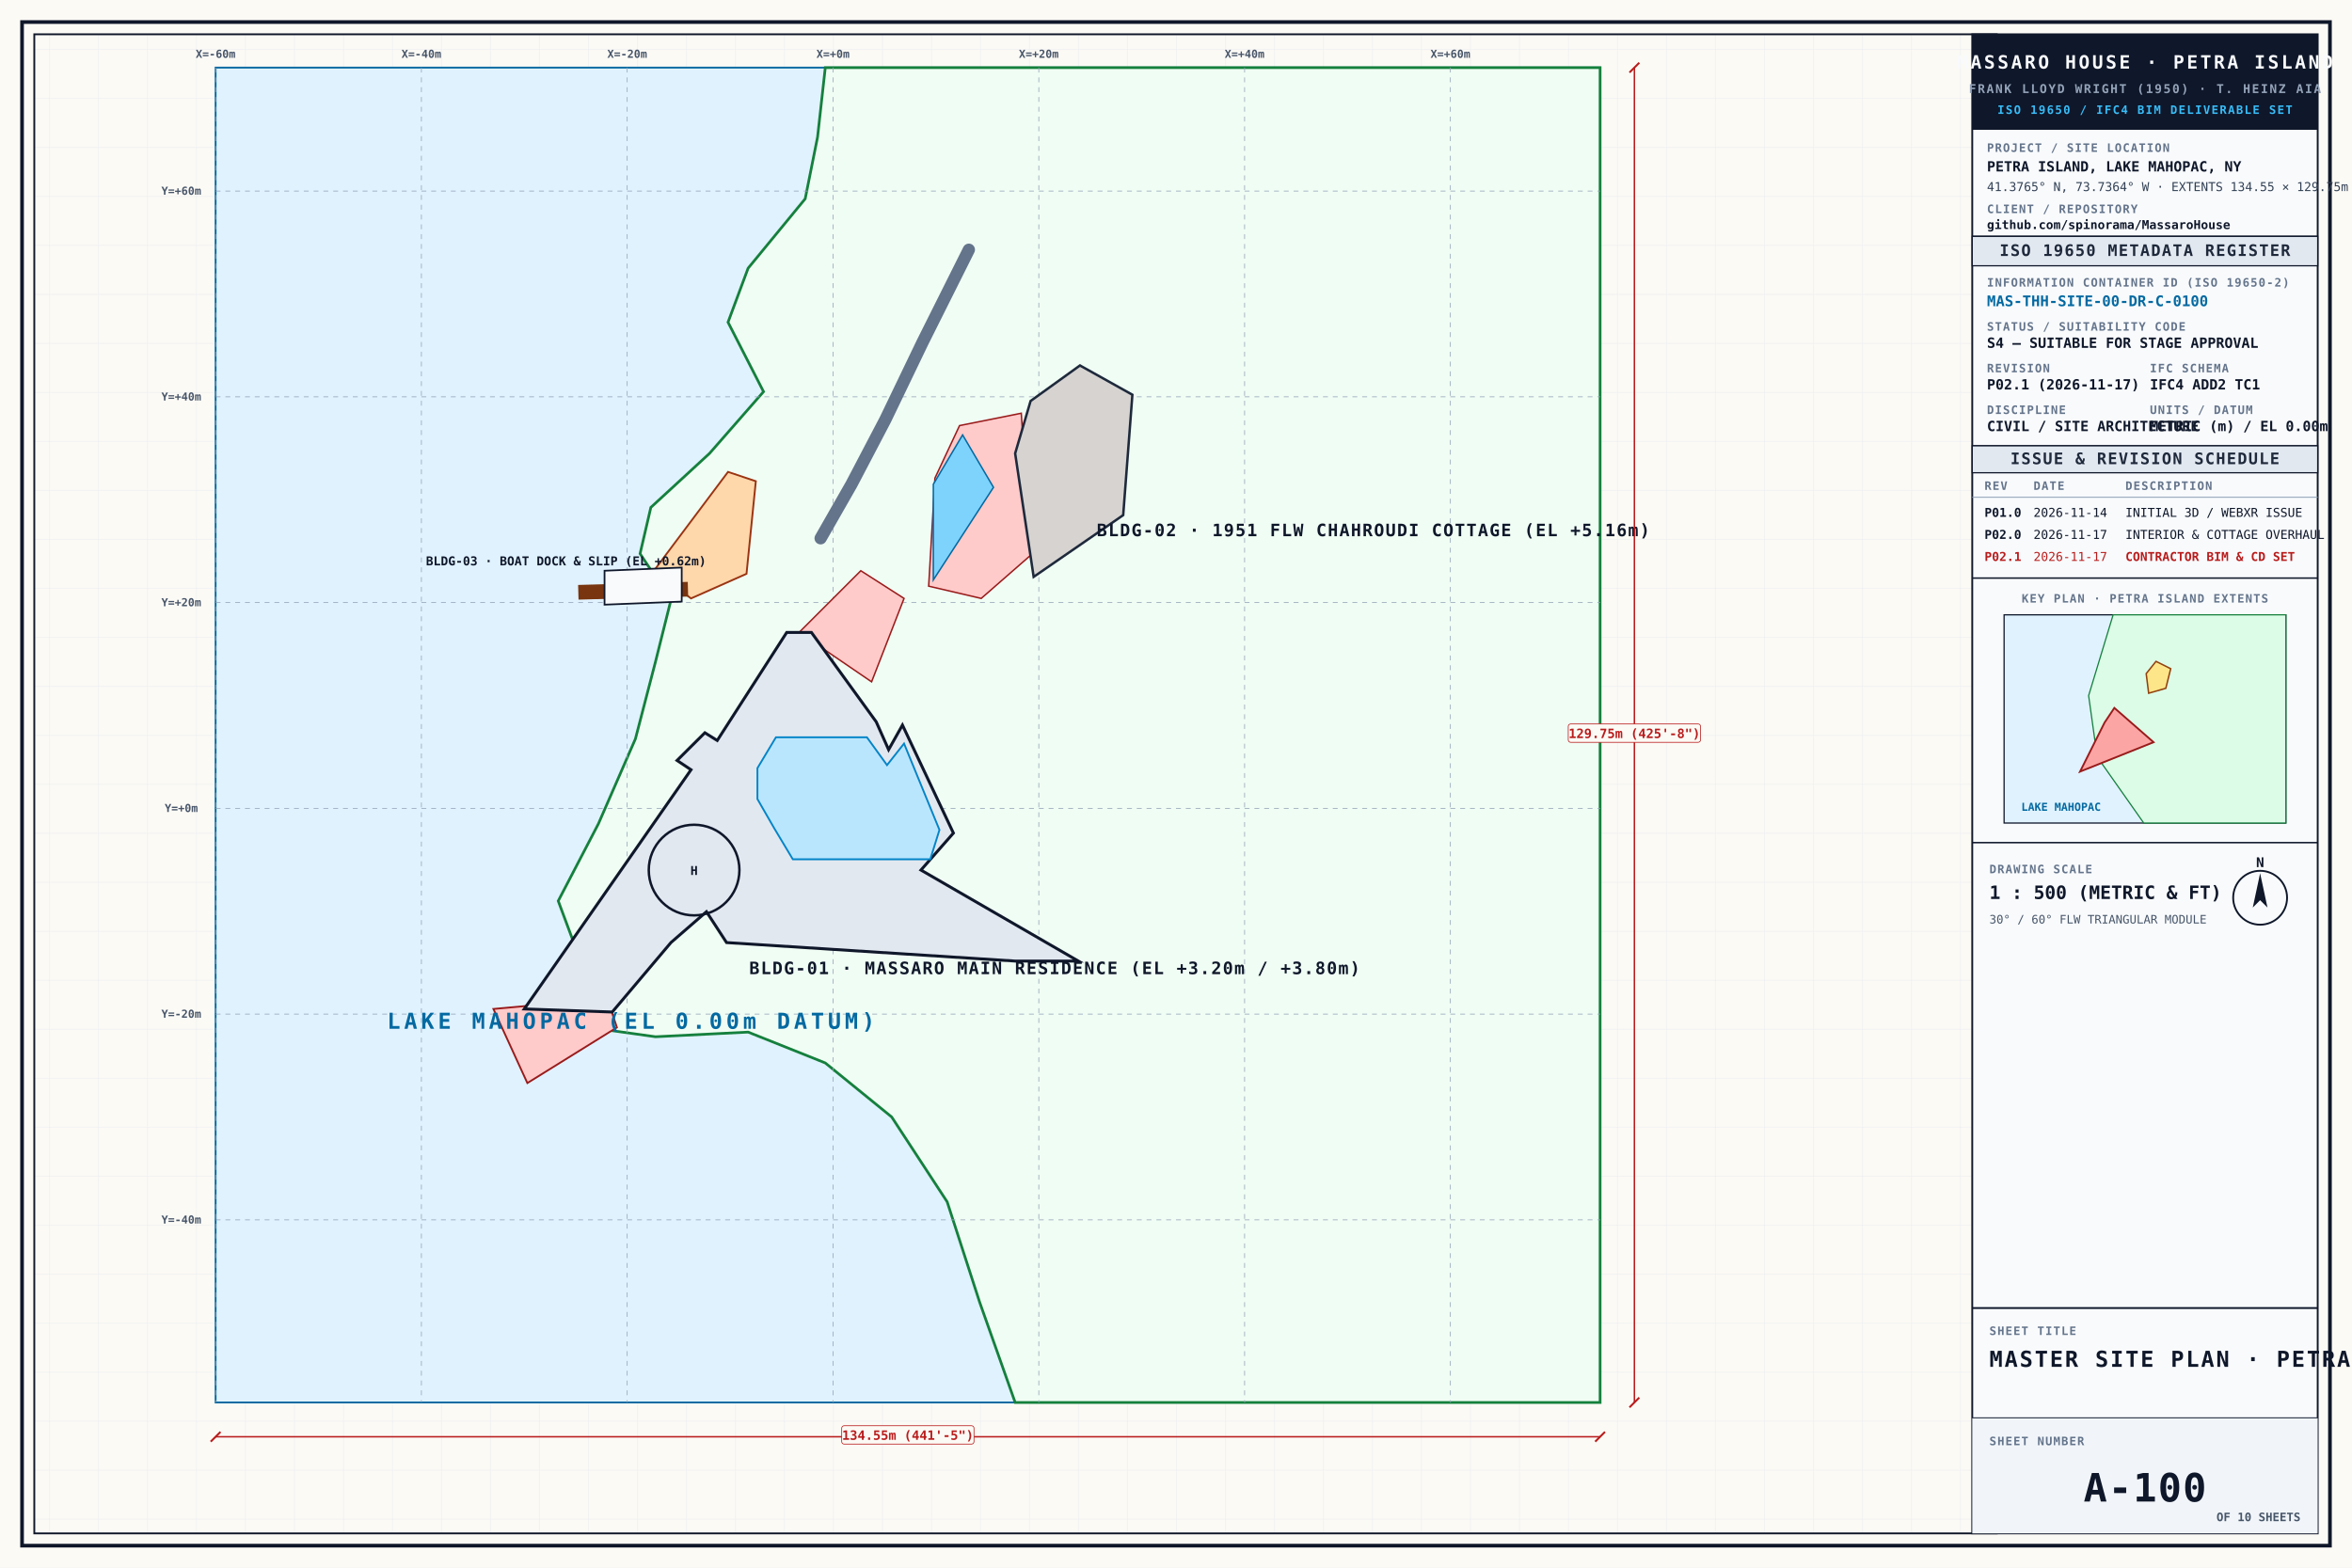
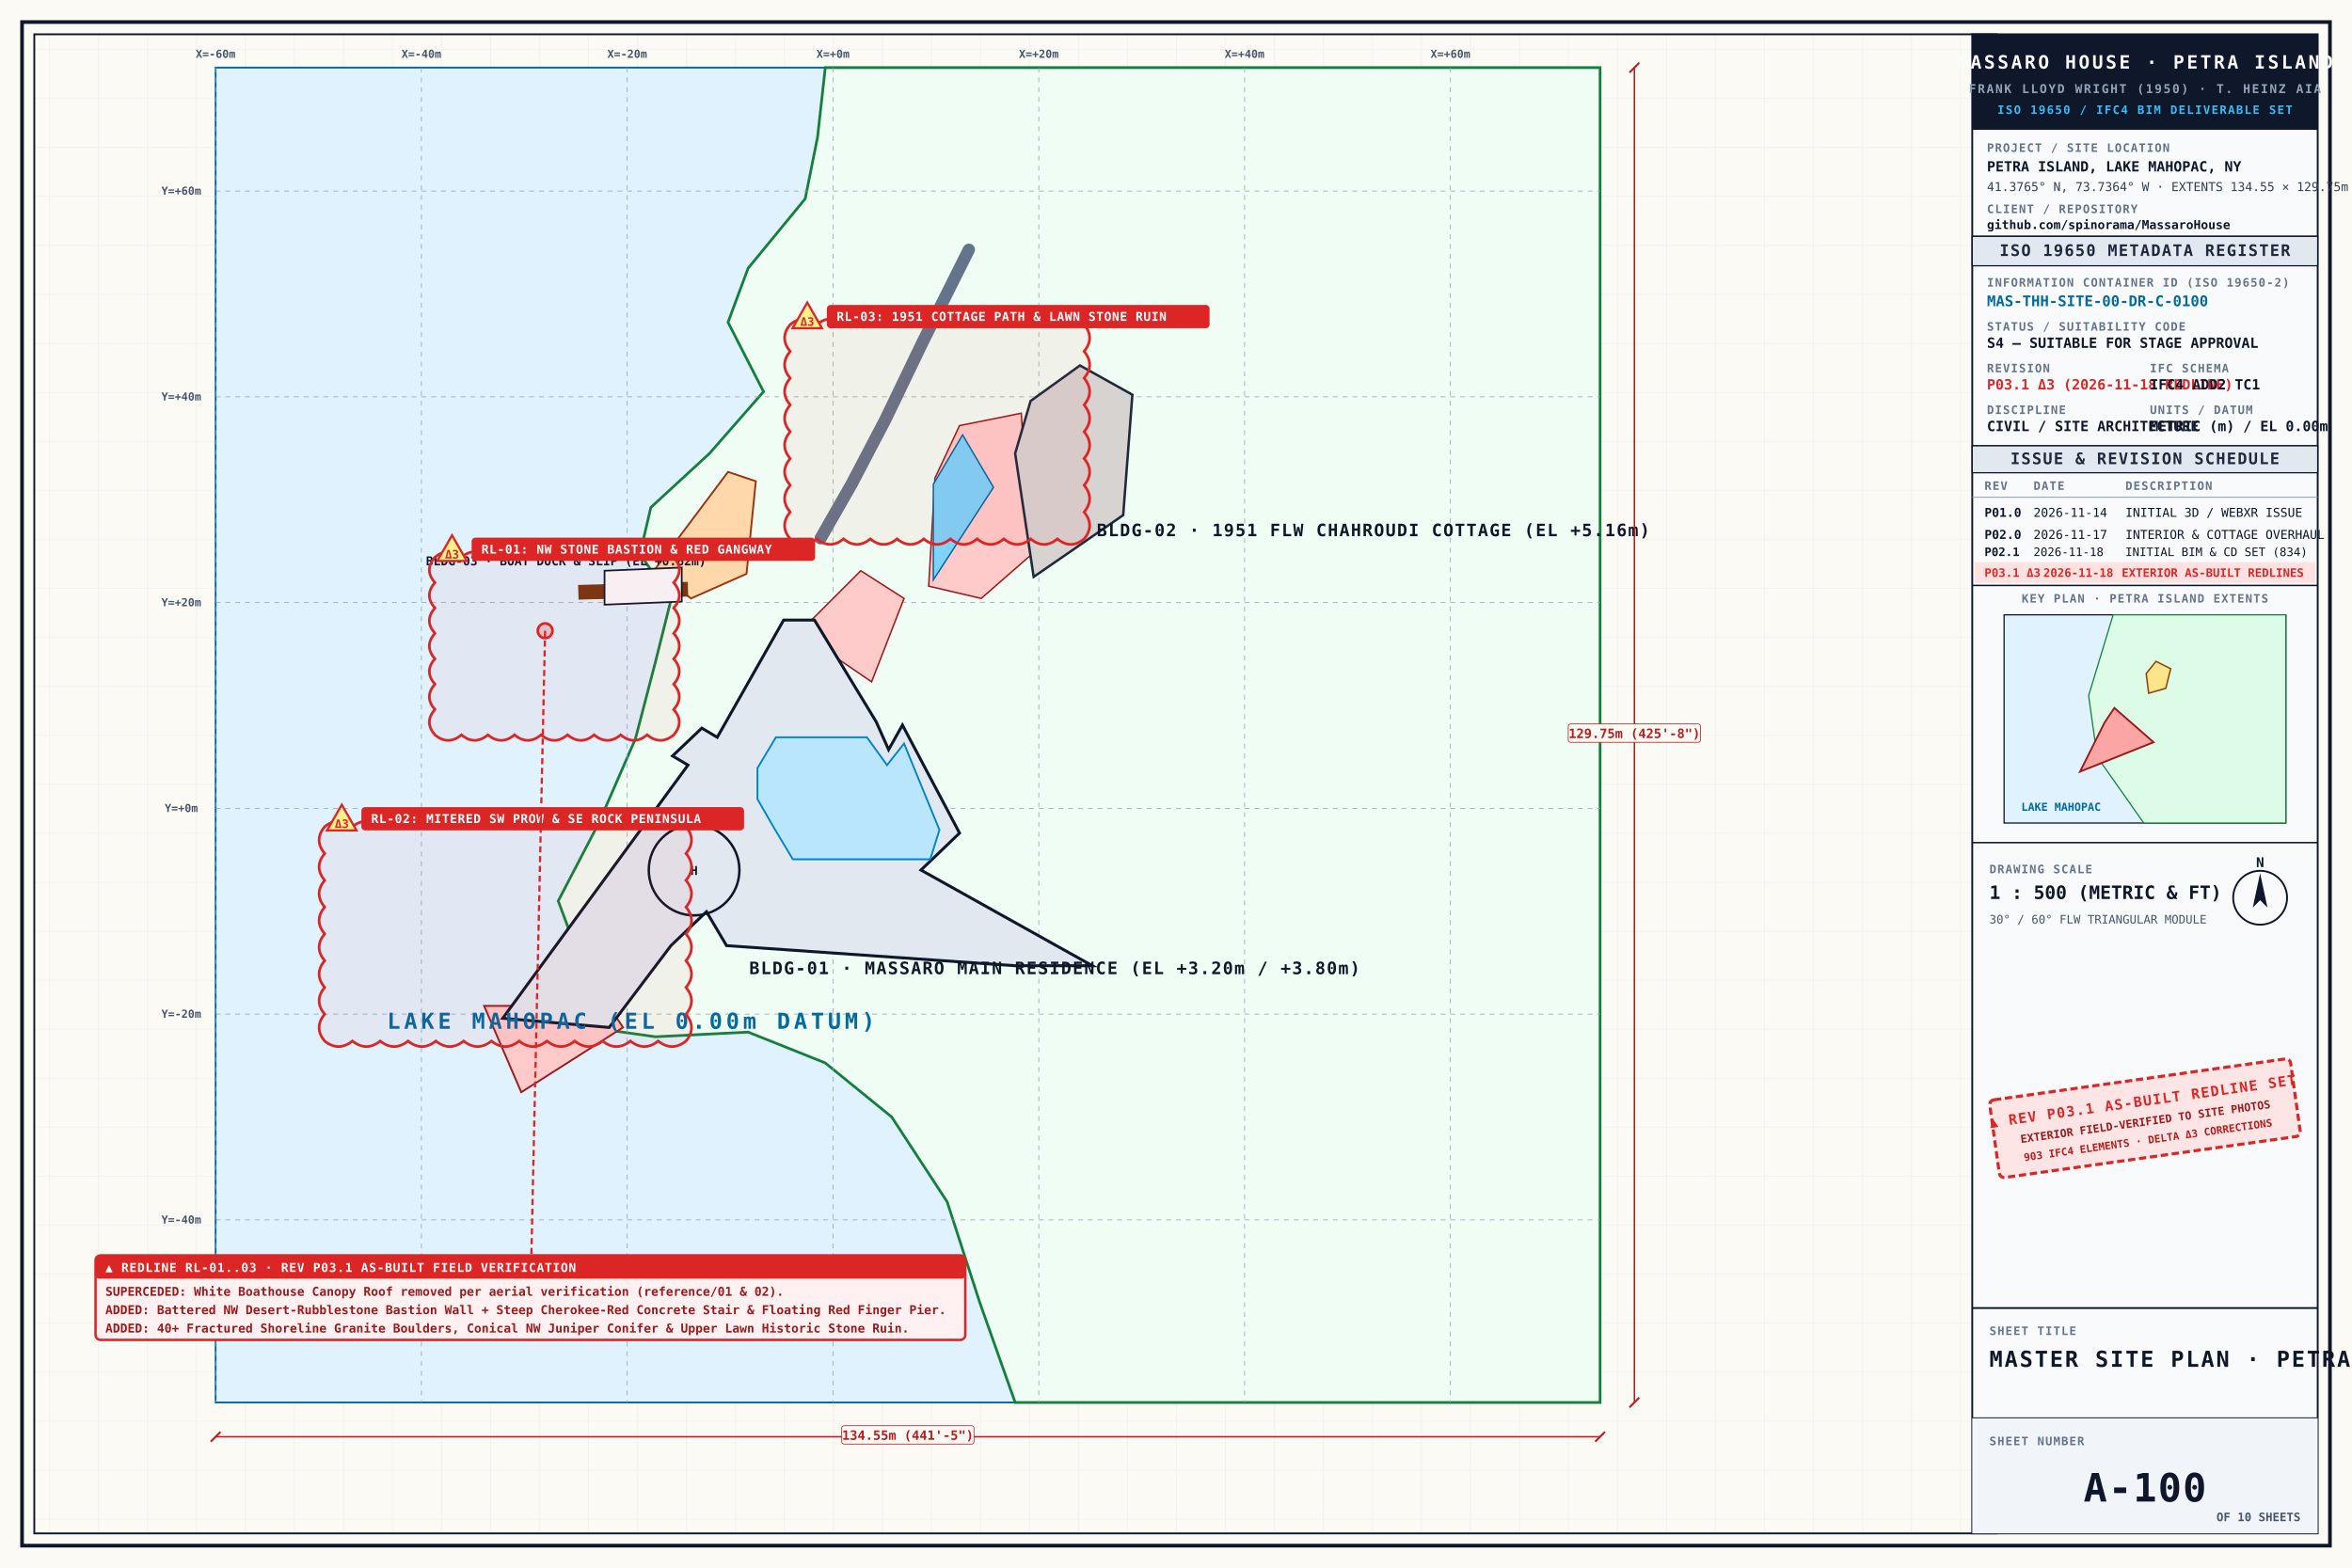
<svg xmlns="http://www.w3.org/2000/svg" viewBox="0 0 1920 1280" width="1920" height="1280">
  <defs>
    <pattern id="hatch-masonry" width="8" height="8" patternTransform="rotate(45 0 0)" patternUnits="userSpaceOnUse">
      <line x1="0" y1="0" x2="0" y2="8" stroke="#1e293b" stroke-width="1.2" />
    </pattern>
    <pattern id="hatch-rock" width="12" height="12" patternTransform="rotate(-30 0 0)" patternUnits="userSpaceOnUse">
      <line x1="0" y1="0" x2="8" y2="0" stroke="#475569" stroke-width="1.0" />
      <line x1="0" y1="6" x2="12" y2="6" stroke="#64748b" stroke-width="0.8" />
    </pattern>
    <pattern id="hatch-earth" width="10" height="10" patternTransform="rotate(60 0 0)" patternUnits="userSpaceOnUse">
      <line x1="0" y1="0" x2="0" y2="10" stroke="#64748b" stroke-width="0.9" />
    </pattern>
    <pattern id="grid-flw" width="40" height="40" patternUnits="userSpaceOnUse">
      <path d="M 40 0 L 0 0 0 40" fill="none" stroke="#e2e8f0" stroke-width="0.6" />
    </pattern>
    <style>
      text { font-family: 'DIN Alternate', 'Bahnschrift', 'Roboto Mono', 'Consolas', monospace; fill: #0f172a; }
      .tb-h1 { font-size: 18px; font-weight: 700; letter-spacing: 1.5px; }
      .tb-h2 { font-size: 13px; font-weight: 700; letter-spacing: 1px; fill: #1e293b; }
      .tb-lbl { font-size: 9.5px; font-weight: 600; fill: #64748b; letter-spacing: 0.8px; }
      .tb-val { font-size: 11.5px; font-weight: 700; fill: #0f172a; }
      .sheet-num { font-size: 32px; font-weight: 800; fill: #0f172a; letter-spacing: 1px; }
      .dim-txt { font-size: 10.5px; font-weight: 700; fill: #b91c1c; text-anchor: middle; }
      .tag-txt { font-size: 10px; font-weight: 700; fill: #0f172a; text-anchor: middle; }
      .sub-txt { font-size: 9px; font-weight: 600; fill: #475569; text-anchor: middle; }
      .note-txt { font-size: 11px; fill: #1e293b; }
      .hdr-txt { font-size: 14px; font-weight: 700; fill: #0f172a; letter-spacing: 1px; }
    </style>
  </defs>
  <rect x="0" y="0" width="1920" height="1280" fill="#fcfaf5" />
  <rect x="28" y="28" width="1602" height="1224" fill="url(#grid-flw)" />
  <rect x="18" y="18" width="1884" height="1244" fill="none" stroke="#0f172a" stroke-width="3.0" />
  <rect x="28" y="28" width="1602" height="1224" fill="none" stroke="#0f172a" stroke-width="1.5" />
  <g transform="translate(1610, 28)">
    <rect x="0" y="0" width="282" height="1224" fill="#f8fafc" stroke="#0f172a" stroke-width="1.5" />
    <rect x="0" y="0" width="282" height="78" fill="#0f172a" />
    <text x="141" y="28" text-anchor="middle" style="font-size:15px;font-weight:800;fill:#f8fafc;letter-spacing:2px;">MASSARO HOUSE · PETRA ISLAND</text>
    <text x="141" y="48" text-anchor="middle" style="font-size:10px;font-weight:600;fill:#94a3b8;letter-spacing:1.2px;">FRANK LLOYD WRIGHT (1950) · T. HEINZ AIA</text>
    <text x="141" y="65" text-anchor="middle" style="font-size:9.5px;font-weight:700;fill:#38bdf8;letter-spacing:1px;">ISO 19650 / IFC4 BIM DELIVERABLE SET</text>
    <line x1="0" y1="165" x2="282" y2="165" stroke="#0f172a" stroke-width="1.2" />
    <text x="12" y="96" class="tb-lbl">PROJECT / SITE LOCATION</text>
    <text x="12" y="112" class="tb-val">PETRA ISLAND, LAKE MAHOPAC, NY</text>
    <text x="12" y="128" style="font-size:10px;fill:#334155;">41.3765° N, 73.7364° W · EXTENTS 134.55 × 129.75m</text>
    <text x="12" y="146" class="tb-lbl">CLIENT / REPOSITORY</text>
    <text x="12" y="159" style="font-size:10px;font-weight:700;fill:#0f172a;">github.com/spinorama/MassaroHouse</text>
    <rect x="0" y="165" width="282" height="24" fill="#e2e8f0" stroke="#0f172a" stroke-width="1.0" />
    <text x="141" y="181" text-anchor="middle" class="tb-h2">ISO 19650 METADATA REGISTER</text>
    <text x="12" y="206" class="tb-lbl">INFORMATION CONTAINER ID (ISO 19650-2)</text>
    <text x="12" y="222" style="font-size:12px;font-weight:800;fill:#0369a1;">MAS-THH-SITE-00-DR-C-0100</text>
    <text x="12" y="242" class="tb-lbl">STATUS / SUITABILITY CODE</text>
    <text x="12" y="256" class="tb-val">S4 — SUITABLE FOR STAGE APPROVAL</text>
    <text x="12" y="276" class="tb-lbl">REVISION</text>
-     <text x="12" y="290" class="tb-val">P02.1 (2026-11-17)</text>
+     <text x="12" y="290" style="font-size:11.5px;font-weight:800;fill:#dc2626;">P03.1 Δ3 (2026-11-18 REDLINE)</text>
    <text x="145" y="276" class="tb-lbl">IFC SCHEMA</text>
    <text x="145" y="290" class="tb-val">IFC4 ADD2 TC1</text>
    <text x="12" y="310" class="tb-lbl">DISCIPLINE</text>
    <text x="12" y="324" class="tb-val">CIVIL / SITE ARCHITECTURE</text>
    <text x="145" y="310" class="tb-lbl">UNITS / DATUM</text>
    <text x="145" y="324" class="tb-val">METRIC (m) / EL 0.00m</text>
    <line x1="0" y1="336" x2="282" y2="336" stroke="#0f172a" stroke-width="1.2" />
    <rect x="0" y="336" width="282" height="22" fill="#e2e8f0" stroke="#0f172a" stroke-width="1.0" />
    <text x="141" y="351" text-anchor="middle" class="tb-h2">ISSUE &amp; REVISION SCHEDULE</text>
    <text x="10" y="372" class="tb-lbl">REV</text>
    <text x="50" y="372" class="tb-lbl">DATE</text>
    <text x="125" y="372" class="tb-lbl">DESCRIPTION</text>
    <line x1="0" y1="378" x2="282" y2="378" stroke="#94a3b8" stroke-width="0.8" />
    <text x="10" y="394" style="font-size:10px;font-weight:700;">P01.0</text>
    <text x="50" y="394" style="font-size:10px;">2026-11-14</text>
    <text x="125" y="394" style="font-size:10px;">INITIAL 3D / WEBXR ISSUE</text>
    <text x="10" y="412" style="font-size:10px;font-weight:700;">P02.0</text>
    <text x="50" y="412" style="font-size:10px;">2026-11-17</text>
    <text x="125" y="412" style="font-size:10px;">INTERIOR &amp; COTTAGE OVERHAUL</text>
-     <text x="10" y="430" style="font-size:10px;font-weight:700;fill:#b91c1c;">P02.1</text>
-     <text x="50" y="430" style="font-size:10px;fill:#b91c1c;">2026-11-17</text>
-     <text x="125" y="430" style="font-size:10px;font-weight:700;fill:#b91c1c;">CONTRACTOR BIM &amp; CD SET</text>
-     <line x1="0" y1="444" x2="282" y2="444" stroke="#0f172a" stroke-width="1.2" />
+     <text x="10" y="426" style="font-size:9.5px;font-weight:700;">P02.1</text>
+     <text x="50" y="426" style="font-size:9.5px;">2026-11-18</text>
+     <text x="125" y="426" style="font-size:9.5px;">INITIAL BIM &amp; CD SET (834)</text>
+     <rect x="2" y="431" width="278" height="17" fill="#fee2e2" />
+     <text x="10" y="443" style="font-size:9.5px;font-weight:800;fill:#dc2626;">P03.1 Δ3</text>
+     <text x="58" y="443" style="font-size:9.5px;font-weight:700;fill:#dc2626;">2026-11-18</text>
+     <text x="122" y="443" style="font-size:9.5px;font-weight:800;fill:#dc2626;">EXTERIOR AS-BUILT REDLINES</text>
+     <line x1="0" y1="450" x2="282" y2="450" stroke="#0f172a" stroke-width="1.2" />
+     <g transform="translate(141, 885) rotate(-8)">
+       <rect x="-124" y="-32" width="248" height="64" rx="4" fill="rgba(254,226,226,0.9)" stroke="#dc2626" stroke-width="2.5" stroke-dasharray="6,3" />
+       <text x="0" y="-10" text-anchor="middle" style="font-size:11.5px;font-weight:900;fill:#dc2626;letter-spacing:1px;">▲ REV P03.1 AS-BUILT REDLINE SET</text>
+       <text x="0" y="6" text-anchor="middle" style="font-size:9px;font-weight:800;fill:#991b1b;">EXTERIOR FIELD-VERIFIED TO SITE PHOTOS</text>
+       <text x="0" y="21" text-anchor="middle" style="font-size:8.5px;font-weight:700;fill:#b91c1c;">903 IFC4 ELEMENTS · DELTA Δ3 CORRECTIONS</text>
+     </g>
    <text x="141" y="464" text-anchor="middle" class="tb-lbl">KEY PLAN · PETRA ISLAND EXTENTS</text>
    <rect x="26" y="474" width="230" height="170" fill="#e0f2fe" stroke="#0f172a" stroke-width="1.0" />
    <polygon points="115,474 256,474 256,644 140,644 102,590 95,540" fill="#dcfce7" stroke="#15803d" stroke-width="1.0" />
    <polygon points="116,550 148,578 88,602 108,562" fill="#fca5a5" stroke="#991b1b" stroke-width="1.5" />
    <polygon points="150,512 162,518 158,534 144,538 142,522" fill="#fde68a" stroke="#92400e" stroke-width="1.2" />
    <text x="40" y="634" style="font-size:9px;font-weight:700;fill:#0369a1;">LAKE MAHOPAC</text>
    <line x1="0" y1="660" x2="282" y2="660" stroke="#0f172a" stroke-width="1.2" />
    <g transform="translate(235, 705)">
      <circle cx="0" cy="0" r="22" fill="none" stroke="#0f172a" stroke-width="1.5" />
      <polygon points="0,-20 -6,8 0,2 6,8" fill="#0f172a" />
      <text x="0" y="-25" text-anchor="middle" style="font-size:11px;font-weight:800;">N</text>
    </g>
    <text x="14" y="685" class="tb-lbl">DRAWING SCALE</text>
    <text x="14" y="706" style="font-size:15px;font-weight:800;">1 : 500 (METRIC &amp; FT)</text>
    <text x="14" y="726" style="font-size:9.5px;fill:#475569;">30° / 60° FLW TRIANGULAR MODULE</text>
    <line x1="0" y1="1040" x2="282" y2="1040" stroke="#0f172a" stroke-width="1.5" />
    <text x="14" y="1062" class="tb-lbl">SHEET TITLE</text>
    <text x="14" y="1088" class="tb-h1">MASTER SITE PLAN · PETRA ISLAND</text>
    <line x1="0" y1="1130" x2="282" y2="1130" stroke="#0f172a" stroke-width="1.5" />
    <rect x="0" y="1130" width="282" height="94" fill="#f1f5f9" />
    <text x="14" y="1152" class="tb-lbl">SHEET NUMBER</text>
    <text x="141" y="1198" text-anchor="middle" class="sheet-num">A-100</text>
    <text x="268" y="1214" text-anchor="end" style="font-size:9.5px;font-weight:700;fill:#475569;">OF 10 SHEETS</text>
  </g>
  <rect x="176.0" y="55.2" width="1130.2" height="1089.9" fill="#e0f2fe" stroke="#0369a1" stroke-width="1.5" />
  <polygon points="673.7,55.2 667.4,111.9 657.3,162.3 610.7,219.0 594.3,263.1 623.3,319.8 579.2,370.2 531.3,414.3 522.5,452.1 547.7,489.9 535.1,540.3 518.7,603.3 488.5,672.6 455.7,735.6 472.1,779.7 480.9,838.9 535.1,846.5 610.7,842.7 673.7,867.9 727.9,912.0 773.2,981.3 799.7,1063.2 828.7,1145.1 1306.2,1145.1 1306.2,55.2" fill="#f0fdf4" stroke="#15803d" stroke-width="2.2" />
  <line x1="176.0" y1="55.2" x2="176.0" y2="1145.1" stroke="#94a3b8" stroke-width="0.6" stroke-dasharray="4,4" />
  <text x="176.0" y="47.2" class="sub-txt">X=-60m</text>
  <line x1="344.0" y1="55.2" x2="344.0" y2="1145.1" stroke="#94a3b8" stroke-width="0.6" stroke-dasharray="4,4" />
  <text x="344.0" y="47.2" class="sub-txt">X=-40m</text>
  <line x1="512.0" y1="55.2" x2="512.0" y2="1145.1" stroke="#94a3b8" stroke-width="0.6" stroke-dasharray="4,4" />
  <text x="512.0" y="47.2" class="sub-txt">X=-20m</text>
  <line x1="680.0" y1="55.2" x2="680.0" y2="1145.1" stroke="#94a3b8" stroke-width="0.6" stroke-dasharray="4,4" />
  <text x="680.0" y="47.2" class="sub-txt">X=+0m</text>
  <line x1="848.0" y1="55.2" x2="848.0" y2="1145.1" stroke="#94a3b8" stroke-width="0.6" stroke-dasharray="4,4" />
  <text x="848.0" y="47.2" class="sub-txt">X=+20m</text>
  <line x1="1016.0" y1="55.2" x2="1016.0" y2="1145.1" stroke="#94a3b8" stroke-width="0.6" stroke-dasharray="4,4" />
  <text x="1016.0" y="47.2" class="sub-txt">X=+40m</text>
  <line x1="1184.0" y1="55.2" x2="1184.0" y2="1145.1" stroke="#94a3b8" stroke-width="0.6" stroke-dasharray="4,4" />
  <text x="1184.0" y="47.2" class="sub-txt">X=+60m</text>
  <line x1="176.0" y1="996.0" x2="1306.2" y2="996.0" stroke="#94a3b8" stroke-width="0.6" stroke-dasharray="4,4" />
  <text x="148.0" y="999.0" class="sub-txt">Y=-40m</text>
  <line x1="176.0" y1="828.0" x2="1306.2" y2="828.0" stroke="#94a3b8" stroke-width="0.6" stroke-dasharray="4,4" />
  <text x="148.0" y="831.0" class="sub-txt">Y=-20m</text>
  <line x1="176.0" y1="660.0" x2="1306.2" y2="660.0" stroke="#94a3b8" stroke-width="0.6" stroke-dasharray="4,4" />
  <text x="148.0" y="663.0" class="sub-txt">Y=+0m</text>
  <line x1="176.0" y1="492.0" x2="1306.2" y2="492.0" stroke="#94a3b8" stroke-width="0.6" stroke-dasharray="4,4" />
  <text x="148.0" y="495.0" class="sub-txt">Y=+20m</text>
  <line x1="176.0" y1="324.0" x2="1306.2" y2="324.0" stroke="#94a3b8" stroke-width="0.6" stroke-dasharray="4,4" />
  <text x="148.0" y="327.0" class="sub-txt">Y=+40m</text>
  <line x1="176.0" y1="156.0" x2="1306.2" y2="156.0" stroke="#94a3b8" stroke-width="0.6" stroke-dasharray="4,4" />
  <text x="148.0" y="159.0" class="sub-txt">Y=+60m</text>
  <polygon points="533.8,466.0 594.3,385.3 617.0,392.9 609.4,468.5 564.1,488.6" fill="#fed7aa" stroke="#9a3412" stroke-width="1.5" />
  <line x1="561.6" y1="481.1" x2="472.1" y2="483.6" stroke="#78350f" stroke-width="12" />
  <polygon points="493.5,466.0 556.5,463.4 556.5,491.2 493.5,493.7" fill="#f8fafc" stroke="#0f172a" stroke-width="1.4" />
  <polyline points="669.9,439.5 695.1,395.4 722.8,342.5 753.1,279.5 790.9,203.9" fill="none" stroke="#64748b" stroke-width="10" stroke-linecap="round" />
  <polygon points="783.3,347.5 833.7,337.4 841.3,453.4 801.0,488.6 758.1,478.6 763.2,390.4" fill="#fecaca" stroke="#991b1b" stroke-width="1.2" />
  <polygon points="761.9,395.4 785.8,355.1 811.0,397.9 761.9,473.5" fill="#7dd3fc" stroke="#0369a1" stroke-width="1.2" />
  <polygon points="881.6,298.4 924.4,322.3 916.9,420.6 843.8,471.0 828.7,370.2 841.3,327.4" fill="#d6d3d1" stroke="#1e293b" stroke-width="2.0" />
-   <polygon points="402.8,823.8 430.5,884.3 503.6,838.9 498.6,823.8 430.5,821.3" fill="#fecaca" stroke="#991b1b" stroke-width="1.5" />
+   <polygon points="395.2,821.3 425.5,891.8 508.6,838.9 498.6,823.8 430.5,821.3" fill="#fecaca" stroke="#991b1b" stroke-width="1.5" />
  <polygon points="649.8,518.9 702.7,466.0 738.0,488.6 711.5,556.7 659.8,521.4" fill="#fecaca" stroke="#991b1b" stroke-width="1.2" />
-   <polygon points="642.2,516.4 662.4,516.4 715.3,589.4 725.4,612.1 736.7,592.0 778.3,680.2 751.8,710.4 880.3,784.7 828.7,784.7 593.1,769.6 576.7,744.4 547.7,769.6 499.8,826.3 428.0,823.8 564.1,628.5 552.7,620.9 575.4,598.3 585.5,604.6" fill="#e2e8f0" stroke="#0f172a" stroke-width="2.4" />
+   <polygon points="639.7,506.3 664.9,506.3 715.3,589.4 725.4,612.1 736.7,592.0 783.3,680.2 751.8,710.4 891.7,788.5 828.7,788.5 593.1,772.1 576.7,744.4 547.7,772.1 497.3,838.9 410.4,831.4 561.6,624.7 549.0,617.2 572.9,594.5 585.5,602.0" fill="#e2e8f0" stroke="#0f172a" stroke-width="2.4" />
  <polygon points="633.4,602.0 707.7,602.0 724.1,624.7 738.0,607.1 766.9,677.6 759.4,701.6 647.2,701.6 632.1,676.4 618.3,652.4 618.3,627.2" fill="#bae6fd" stroke="#0284c7" stroke-width="1.5" />
  <circle cx="566.6" cy="710.4" r="37.0" fill="none" stroke="#0f172a" stroke-width="2.0" />
  <text x="566.6" y="714.4" class="tag-txt">H</text>
  <text x="611.6" y="795.4" class="hdr-txt">BLDG-01 · MASSARO MAIN RESIDENCE (EL +3.20m / +3.80m)</text>
  <text x="895.3" y="437.8" class="hdr-txt">BLDG-02 · 1951 FLW CHAHROUDI COTTAGE (EL +5.16m)</text>
  <text x="462.1" y="461.6" class="tag-txt">BLDG-03 · BOAT DOCK &amp; SLIP (EL +0.62m)</text>
  <text x="316.0" y="840.0" style="font-size:18px;font-weight:800;fill:#0369a1;letter-spacing:3px;">LAKE MAHOPAC (EL 0.00m DATUM)</text>
  <line x1="176.0" y1="1173.1" x2="1306.2" y2="1173.1" stroke="#b91c1c" stroke-width="1.2" />
  <line x1="172.0" y1="1177.1" x2="180.0" y2="1169.1" stroke="#b91c1c" stroke-width="1.6" />
  <line x1="1302.2" y1="1177.1" x2="1310.2" y2="1169.1" stroke="#b91c1c" stroke-width="1.6" />
  <rect x="687.1" y="1164.1" width="108" height="15" rx="2" fill="#fcfaf5" stroke="#b91c1c" stroke-width="0.6" />
  <text x="741.1" y="1175.6" class="dim-txt">134.55m (441'-5")</text>
  <line x1="1334.2" y1="55.2" x2="1334.2" y2="1145.1" stroke="#b91c1c" stroke-width="1.2" />
  <line x1="1330.2" y1="59.2" x2="1338.2" y2="51.2" stroke="#b91c1c" stroke-width="1.6" />
  <line x1="1330.2" y1="1149.1" x2="1338.2" y2="1141.1" stroke="#b91c1c" stroke-width="1.6" />
  <rect x="1280.2" y="591.1" width="108" height="15" rx="2" fill="#fcfaf5" stroke="#b91c1c" stroke-width="0.6" />
  <text x="1334.2" y="602.6" class="dim-txt">129.75m (425'-8")</text>
+   <g class="redline-layer">
+     <path d="M 355.0 455.0 Q 365.8 446.0 376.7 455.0 Q 387.5 446.0 398.3 455.0 Q 409.2 446.0 420.0 455.0 Q 430.8 446.0 441.7 455.0 Q 452.5 446.0 463.3 455.0 Q 474.2 446.0 485.0 455.0 Q 495.8 446.0 506.7 455.0 Q 517.5 446.0 528.3 455.0 Q 539.2 446.0 550.0 455.0 Q 559.0 465.4 550.0 475.7 Q 559.0 486.1 550.0 496.4 Q 559.0 506.8 550.0 517.1 Q 559.0 527.5 550.0 537.9 Q 559.0 548.2 550.0 558.6 Q 559.0 568.9 550.0 579.3 Q 559.0 589.6 550.0 600.0 Q 539.2 609.0 528.3 600.0 Q 517.5 609.0 506.7 600.0 Q 495.8 609.0 485.0 600.0 Q 474.2 609.0 463.3 600.0 Q 452.5 609.0 441.7 600.0 Q 430.8 609.0 420.0 600.0 Q 409.2 609.0 398.3 600.0 Q 387.5 609.0 376.7 600.0 Q 365.8 609.0 355.0 600.0 Q 346.0 589.6 355.0 579.3 Q 346.0 568.9 355.0 558.6 Q 346.0 548.2 355.0 537.9 Q 346.0 527.5 355.0 517.1 Q 346.0 506.8 355.0 496.4 Q 346.0 486.1 355.0 475.7 Q 346.0 465.4 355.0 455.0 Z" fill="rgba(239, 68, 68, 0.055)" stroke="#dc2626" stroke-width="2.2" />
+     <polygon points="369.0,437.0 357.0,458.0 381.0,458.0" fill="#fef08a" stroke="#dc2626" stroke-width="1.8" />
+     <text x="369.0" y="456.0" text-anchor="middle" style="font-size:9.5px;font-weight:900;fill:#dc2626;">Δ3</text>
+     <rect x="385.0" y="439.0" width="280.4" height="19" rx="3" fill="#dc2626" />
+     <text x="393.0" y="452.0" style="font-size:10px;font-weight:800;fill:#ffffff;letter-spacing:0.4px;">RL-01: NW STONE BASTION &amp; RED GANGWAY</text>
+     <path d="M 265.0 675.0 Q 276.3 666.0 287.7 675.0 Q 299.0 666.0 310.4 675.0 Q 321.7 666.0 333.1 675.0 Q 344.4 666.0 355.8 675.0 Q 367.1 666.0 378.5 675.0 Q 389.8 666.0 401.2 675.0 Q 412.5 666.0 423.8 675.0 Q 435.2 666.0 446.5 675.0 Q 457.9 666.0 469.2 675.0 Q 480.6 666.0 491.9 675.0 Q 503.3 666.0 514.6 675.0 Q 526.0 666.0 537.3 675.0 Q 548.7 666.0 560.0 675.0 Q 569.0 685.9 560.0 696.9 Q 569.0 707.8 560.0 718.8 Q 569.0 729.7 560.0 740.6 Q 569.0 751.6 560.0 762.5 Q 569.0 773.4 560.0 784.4 Q 569.0 795.3 560.0 806.2 Q 569.0 817.2 560.0 828.1 Q 569.0 839.1 560.0 850.0 Q 548.7 859.0 537.3 850.0 Q 526.0 859.0 514.6 850.0 Q 503.3 859.0 491.9 850.0 Q 480.6 859.0 469.2 850.0 Q 457.9 859.0 446.5 850.0 Q 435.2 859.0 423.8 850.0 Q 412.5 859.0 401.2 850.0 Q 389.8 859.0 378.5 850.0 Q 367.1 859.0 355.8 850.0 Q 344.4 859.0 333.1 850.0 Q 321.7 859.0 310.4 850.0 Q 299.0 859.0 287.7 850.0 Q 276.3 859.0 265.0 850.0 Q 256.0 839.1 265.0 828.1 Q 256.0 817.2 265.0 806.2 Q 256.0 795.3 265.0 784.4 Q 256.0 773.4 265.0 762.5 Q 256.0 751.6 265.0 740.6 Q 256.0 729.7 265.0 718.8 Q 256.0 707.8 265.0 696.9 Q 256.0 685.9 265.0 675.0 Z" fill="rgba(239, 68, 68, 0.055)" stroke="#dc2626" stroke-width="2.2" />
+     <polygon points="279.0,657.0 267.0,678.0 291.0,678.0" fill="#fef08a" stroke="#dc2626" stroke-width="1.8" />
+     <text x="279.0" y="676.0" text-anchor="middle" style="font-size:9.5px;font-weight:900;fill:#dc2626;">Δ3</text>
+     <rect x="295.0" y="659.0" width="312.4" height="19" rx="3" fill="#dc2626" />
+     <text x="303.0" y="672.0" style="font-size:10px;font-weight:800;fill:#ffffff;letter-spacing:0.4px;">RL-02: MITERED SW PROW &amp; SE ROCK PENINSULA</text>
+     <path d="M 645.0 265.0 Q 655.9 256.0 666.8 265.0 Q 677.7 256.0 688.6 265.0 Q 699.5 256.0 710.5 265.0 Q 721.4 256.0 732.3 265.0 Q 743.2 256.0 754.1 265.0 Q 765.0 256.0 775.9 265.0 Q 786.8 256.0 797.7 265.0 Q 808.6 256.0 819.5 265.0 Q 830.5 256.0 841.4 265.0 Q 852.3 256.0 863.2 265.0 Q 874.1 256.0 885.0 265.0 Q 894.0 275.9 885.0 286.9 Q 894.0 297.8 885.0 308.8 Q 894.0 319.7 885.0 330.6 Q 894.0 341.6 885.0 352.5 Q 894.0 363.4 885.0 374.4 Q 894.0 385.3 885.0 396.2 Q 894.0 407.2 885.0 418.1 Q 894.0 429.1 885.0 440.0 Q 874.1 449.0 863.2 440.0 Q 852.3 449.0 841.4 440.0 Q 830.5 449.0 819.5 440.0 Q 808.6 449.0 797.7 440.0 Q 786.8 449.0 775.9 440.0 Q 765.0 449.0 754.1 440.0 Q 743.2 449.0 732.3 440.0 Q 721.4 449.0 710.5 440.0 Q 699.5 449.0 688.6 440.0 Q 677.7 449.0 666.8 440.0 Q 655.9 449.0 645.0 440.0 Q 636.0 429.1 645.0 418.1 Q 636.0 407.2 645.0 396.2 Q 636.0 385.3 645.0 374.4 Q 636.0 363.4 645.0 352.5 Q 636.0 341.6 645.0 330.6 Q 636.0 319.7 645.0 308.8 Q 636.0 297.8 645.0 286.9 Q 636.0 275.9 645.0 265.0 Z" fill="rgba(239, 68, 68, 0.055)" stroke="#dc2626" stroke-width="2.2" />
+     <polygon points="659.0,247.0 647.0,268.0 671.0,268.0" fill="#fef08a" stroke="#dc2626" stroke-width="1.8" />
+     <text x="659.0" y="266.0" text-anchor="middle" style="font-size:9.5px;font-weight:900;fill:#dc2626;">Δ3</text>
+     <rect x="675.0" y="249.0" width="312.4" height="19" rx="3" fill="#dc2626" />
+     <text x="683.0" y="262.0" style="font-size:10px;font-weight:800;fill:#ffffff;letter-spacing:0.4px;">RL-03: 1951 COTTAGE PATH &amp; LAWN STONE RUIN</text>
+     <circle cx="445.0" cy="515.0" r="6" fill="rgba(220,38,38,0.2)" stroke="#dc2626" stroke-width="2.2" />
+     <line x1="445.0" y1="515.0" x2="433.0" y2="1059.5" stroke="#dc2626" stroke-width="1.8" stroke-dasharray="5,3" />
+     <rect x="78.0" y="1025.0" width="710.0" height="69.0" rx="4" fill="#fff1f2" stroke="#dc2626" stroke-width="2.0" />
+     <rect x="78.0" y="1025.0" width="710.0" height="19" rx="3" fill="#dc2626" />
+     <text x="86.0" y="1038.5" style="font-size:10px;font-weight:900;fill:#ffffff;letter-spacing:0.5px;">▲ REDLINE RL-01..03 · REV P03.1 AS-BUILT FIELD VERIFICATION</text>
+     <text x="86.0" y="1058.0" style="font-size:10px;font-weight:700;fill:#991b1b;">SUPERCEDED: White Boathouse Canopy Roof removed per aerial verification (reference/01 &amp; 02).</text>
+     <text x="86.0" y="1073.0" style="font-size:10px;font-weight:700;fill:#991b1b;">ADDED: Battered NW Desert-Rubblestone Bastion Wall + Steep Cherokee-Red Concrete Stair &amp; Floating Red Finger Pier.</text>
+     <text x="86.0" y="1088.0" style="font-size:10px;font-weight:700;fill:#991b1b;">ADDED: 40+ Fractured Shoreline Granite Boulders, Conical NW Juniper Conifer &amp; Upper Lawn Historic Stone Ruin.</text>
+   </g>
</svg>
